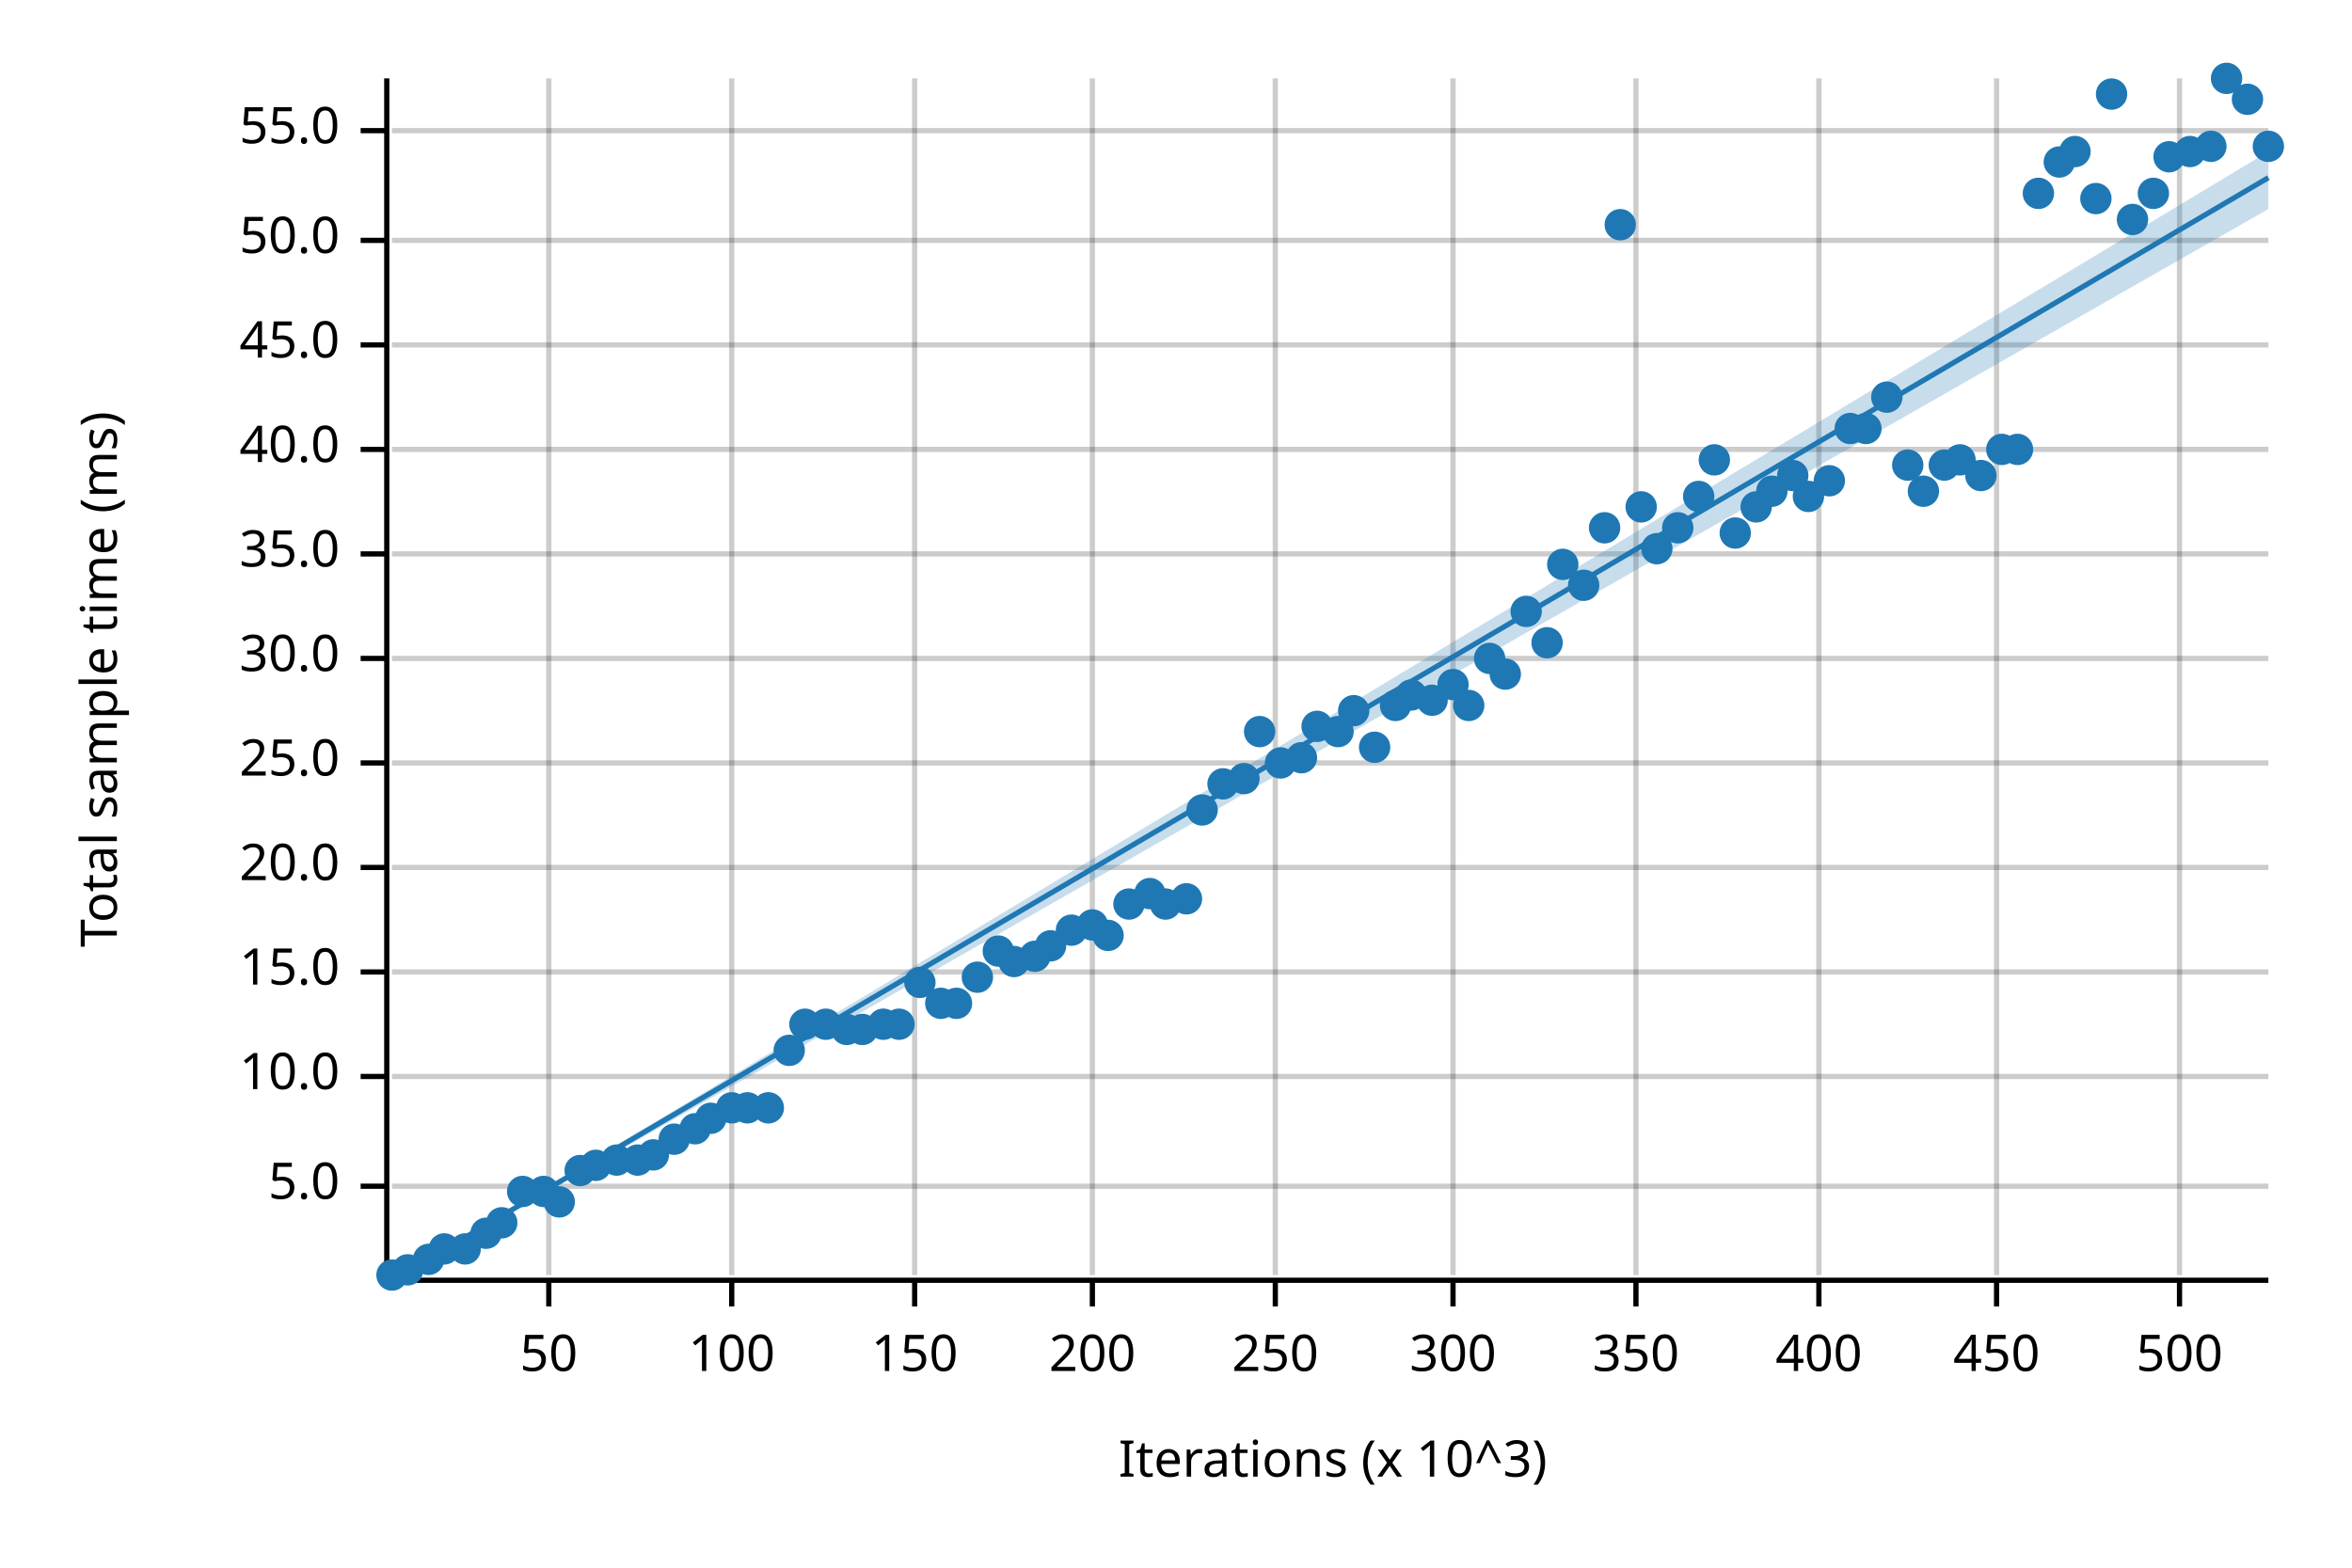
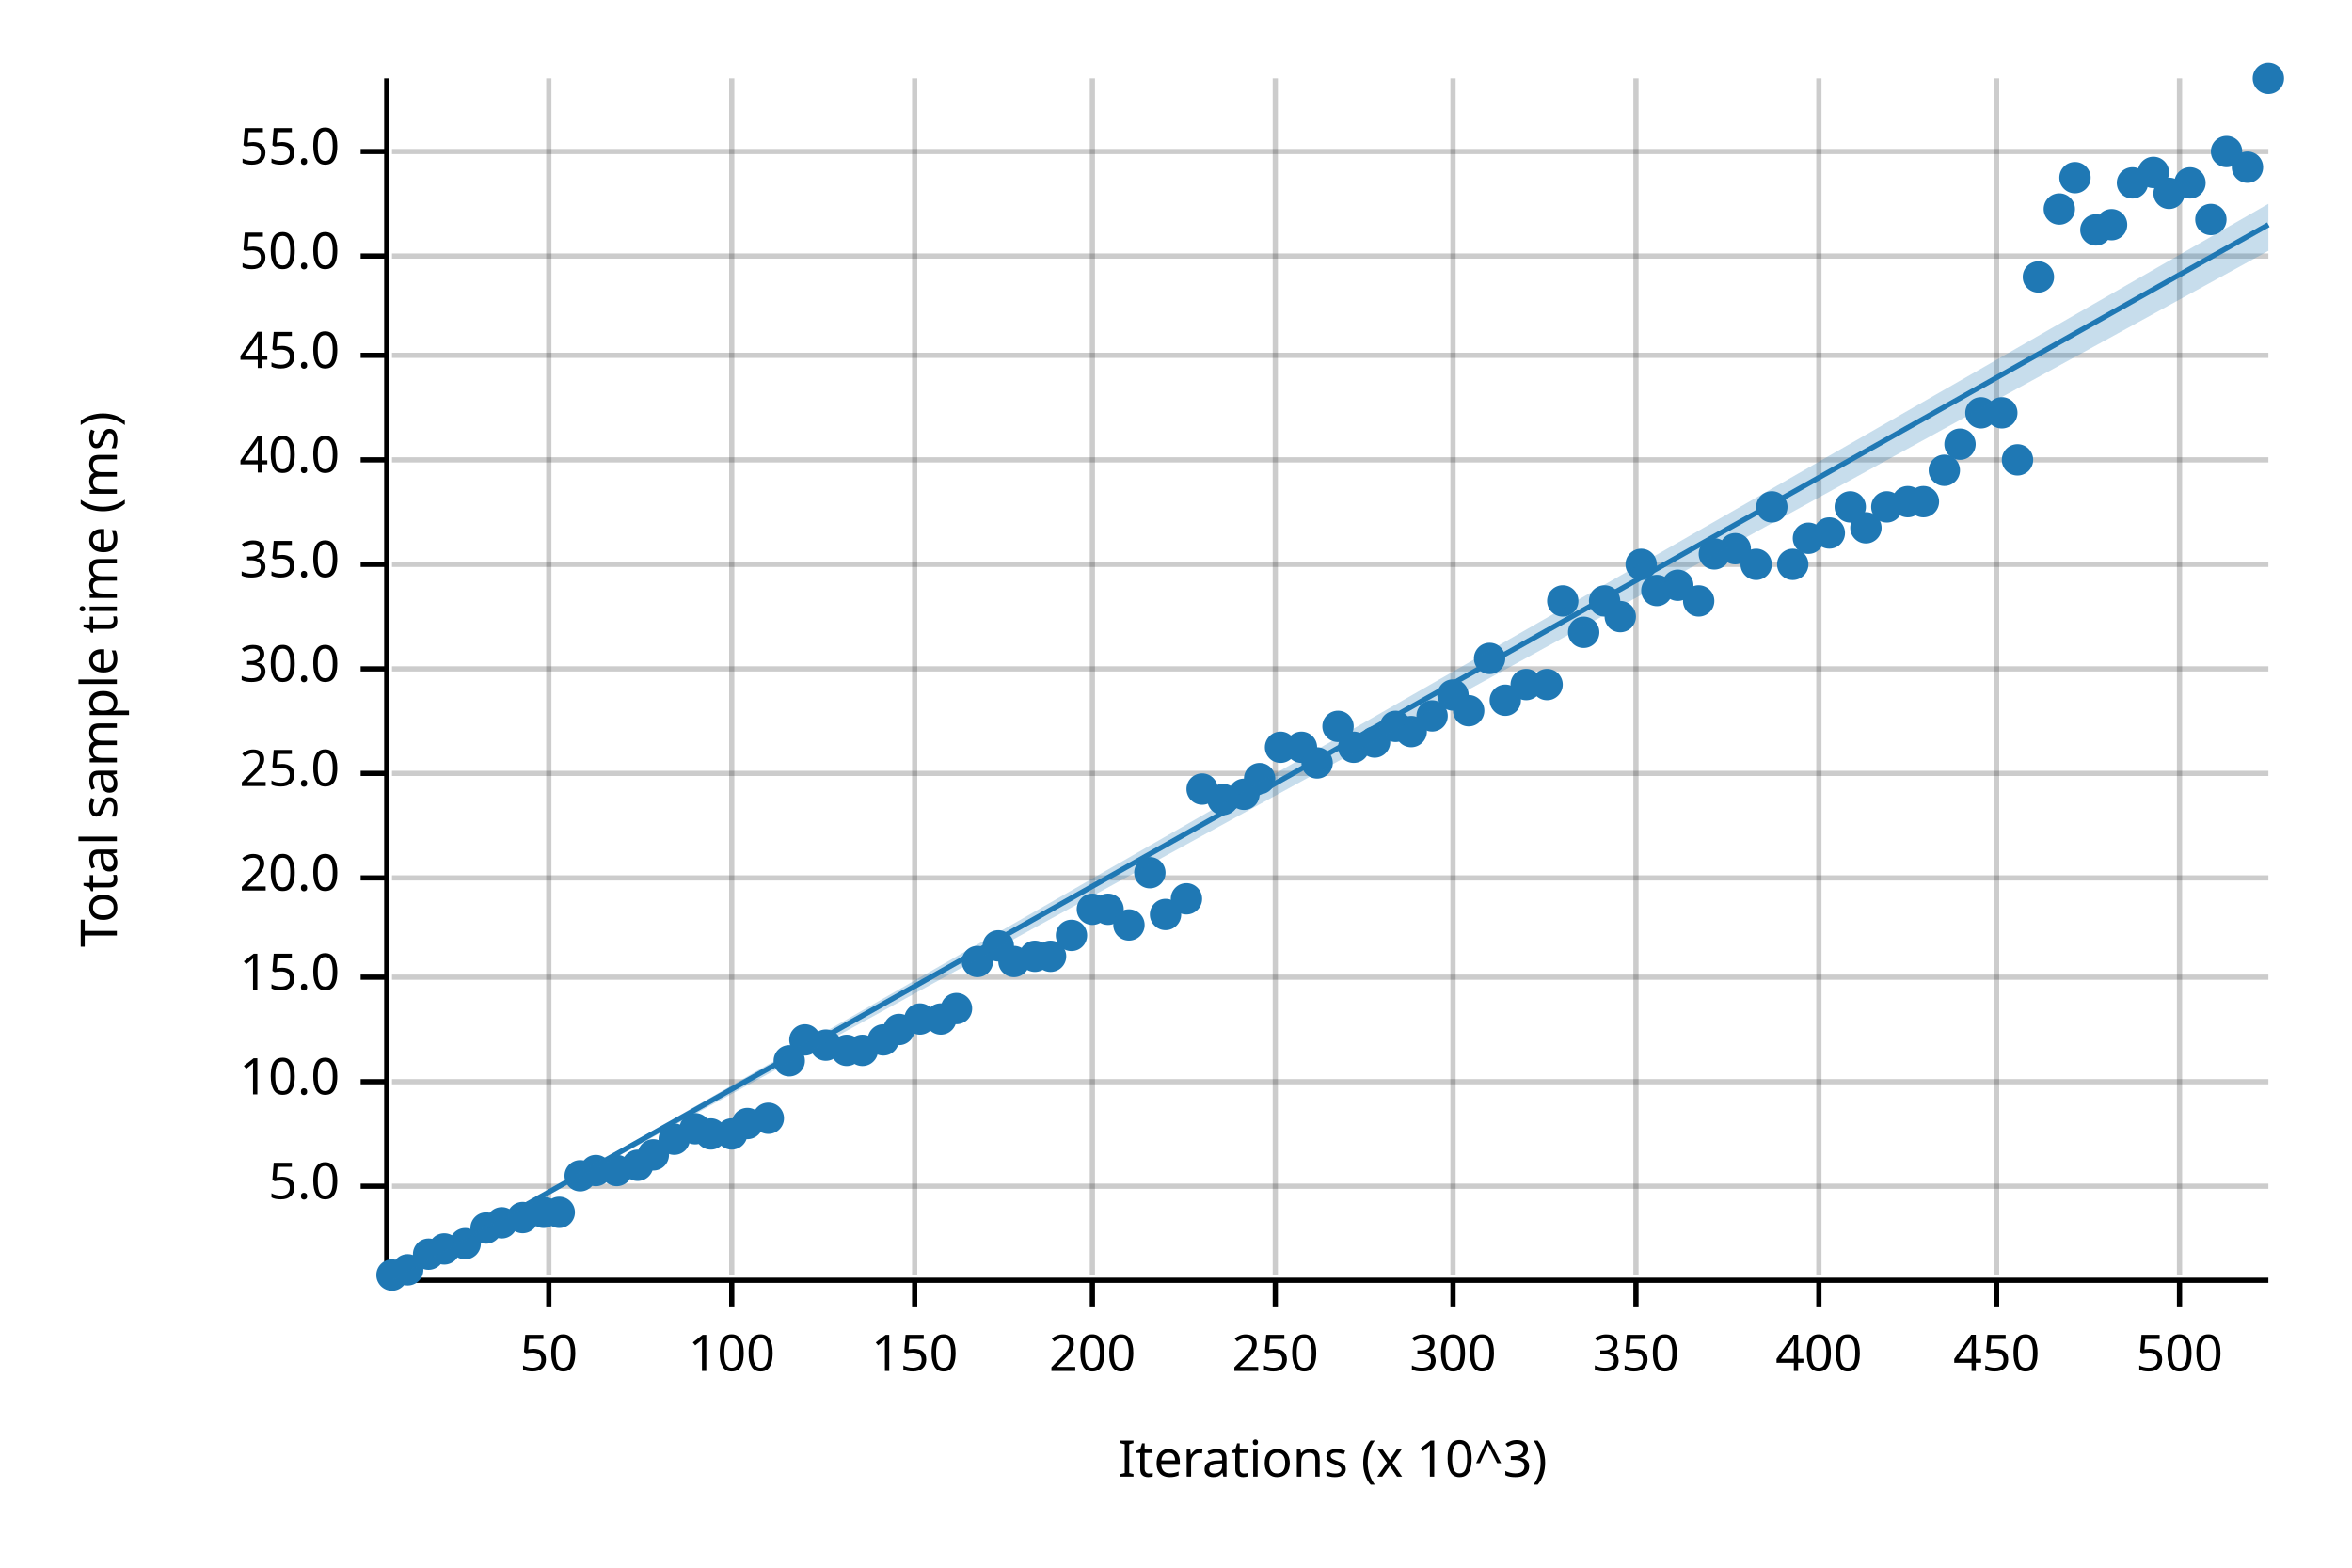
<svg xmlns="http://www.w3.org/2000/svg" width="450" height="300" viewBox="0 0 450 300">
  <text x="15" y="130" dy="0.76em" text-anchor="middle" font-family="sans-serif" font-size="9.677" opacity="1" fill="#000000" transform="rotate(270, 15, 130)">
Total sample time (ms)
</text>
  <text x="255" y="285" dy="-0.5ex" text-anchor="middle" font-family="sans-serif" font-size="9.677" opacity="1" fill="#000000">
Iterations (x 10^3)
</text>
  <line opacity="0.2" stroke="#000000" stroke-width="1" x1="105" y1="244" x2="105" y2="15" />
  <line opacity="0.2" stroke="#000000" stroke-width="1" x1="140" y1="244" x2="140" y2="15" />
  <line opacity="0.2" stroke="#000000" stroke-width="1" x1="175" y1="244" x2="175" y2="15" />
  <line opacity="0.2" stroke="#000000" stroke-width="1" x1="209" y1="244" x2="209" y2="15" />
  <line opacity="0.2" stroke="#000000" stroke-width="1" x1="244" y1="244" x2="244" y2="15" />
  <line opacity="0.2" stroke="#000000" stroke-width="1" x1="278" y1="244" x2="278" y2="15" />
  <line opacity="0.2" stroke="#000000" stroke-width="1" x1="313" y1="244" x2="313" y2="15" />
  <line opacity="0.2" stroke="#000000" stroke-width="1" x1="348" y1="244" x2="348" y2="15" />
  <line opacity="0.2" stroke="#000000" stroke-width="1" x1="382" y1="244" x2="382" y2="15" />
  <line opacity="0.2" stroke="#000000" stroke-width="1" x1="417" y1="244" x2="417" y2="15" />
  <line opacity="0.2" stroke="#000000" stroke-width="1" x1="75" y1="227" x2="434" y2="227" />
-   <line opacity="0.2" stroke="#000000" stroke-width="1" x1="75" y1="206" x2="434" y2="206" />
-   <line opacity="0.2" stroke="#000000" stroke-width="1" x1="75" y1="186" x2="434" y2="186" />
-   <line opacity="0.2" stroke="#000000" stroke-width="1" x1="75" y1="166" x2="434" y2="166" />
-   <line opacity="0.2" stroke="#000000" stroke-width="1" x1="75" y1="146" x2="434" y2="146" />
-   <line opacity="0.2" stroke="#000000" stroke-width="1" x1="75" y1="126" x2="434" y2="126" />
-   <line opacity="0.2" stroke="#000000" stroke-width="1" x1="75" y1="106" x2="434" y2="106" />
-   <line opacity="0.2" stroke="#000000" stroke-width="1" x1="75" y1="86" x2="434" y2="86" />
-   <line opacity="0.2" stroke="#000000" stroke-width="1" x1="75" y1="66" x2="434" y2="66" />
-   <line opacity="0.2" stroke="#000000" stroke-width="1" x1="75" y1="46" x2="434" y2="46" />
-   <line opacity="0.2" stroke="#000000" stroke-width="1" x1="75" y1="25" x2="434" y2="25" />
+   <line opacity="0.2" stroke="#000000" stroke-width="1" x1="75" y1="207" x2="434" y2="207" />
+   <line opacity="0.2" stroke="#000000" stroke-width="1" x1="75" y1="187" x2="434" y2="187" />
+   <line opacity="0.2" stroke="#000000" stroke-width="1" x1="75" y1="168" x2="434" y2="168" />
+   <line opacity="0.2" stroke="#000000" stroke-width="1" x1="75" y1="148" x2="434" y2="148" />
+   <line opacity="0.2" stroke="#000000" stroke-width="1" x1="75" y1="128" x2="434" y2="128" />
+   <line opacity="0.2" stroke="#000000" stroke-width="1" x1="75" y1="108" x2="434" y2="108" />
+   <line opacity="0.2" stroke="#000000" stroke-width="1" x1="75" y1="88" x2="434" y2="88" />
+   <line opacity="0.2" stroke="#000000" stroke-width="1" x1="75" y1="68" x2="434" y2="68" />
+   <line opacity="0.2" stroke="#000000" stroke-width="1" x1="75" y1="49" x2="434" y2="49" />
+   <line opacity="0.2" stroke="#000000" stroke-width="1" x1="75" y1="29" x2="434" y2="29" />
  <polyline fill="none" opacity="1" stroke="#000000" stroke-width="1" points="74,15 74,244 " />
  <text x="65" y="227" dy="0.5ex" text-anchor="end" font-family="sans-serif" font-size="9.677" opacity="1" fill="#000000">
5.0
</text>
  <polyline fill="none" opacity="1" stroke="#000000" stroke-width="1" points="69,227 74,227 " />
-   <text x="65" y="206" dy="0.5ex" text-anchor="end" font-family="sans-serif" font-size="9.677" opacity="1" fill="#000000">
+   <text x="65" y="207" dy="0.5ex" text-anchor="end" font-family="sans-serif" font-size="9.677" opacity="1" fill="#000000">
10.0
</text>
-   <polyline fill="none" opacity="1" stroke="#000000" stroke-width="1" points="69,206 74,206 " />
-   <text x="65" y="186" dy="0.5ex" text-anchor="end" font-family="sans-serif" font-size="9.677" opacity="1" fill="#000000">
+   <polyline fill="none" opacity="1" stroke="#000000" stroke-width="1" points="69,207 74,207 " />
+   <text x="65" y="187" dy="0.5ex" text-anchor="end" font-family="sans-serif" font-size="9.677" opacity="1" fill="#000000">
15.0
</text>
-   <polyline fill="none" opacity="1" stroke="#000000" stroke-width="1" points="69,186 74,186 " />
-   <text x="65" y="166" dy="0.5ex" text-anchor="end" font-family="sans-serif" font-size="9.677" opacity="1" fill="#000000">
+   <polyline fill="none" opacity="1" stroke="#000000" stroke-width="1" points="69,187 74,187 " />
+   <text x="65" y="168" dy="0.5ex" text-anchor="end" font-family="sans-serif" font-size="9.677" opacity="1" fill="#000000">
20.0
</text>
-   <polyline fill="none" opacity="1" stroke="#000000" stroke-width="1" points="69,166 74,166 " />
-   <text x="65" y="146" dy="0.5ex" text-anchor="end" font-family="sans-serif" font-size="9.677" opacity="1" fill="#000000">
+   <polyline fill="none" opacity="1" stroke="#000000" stroke-width="1" points="69,168 74,168 " />
+   <text x="65" y="148" dy="0.5ex" text-anchor="end" font-family="sans-serif" font-size="9.677" opacity="1" fill="#000000">
25.0
</text>
-   <polyline fill="none" opacity="1" stroke="#000000" stroke-width="1" points="69,146 74,146 " />
-   <text x="65" y="126" dy="0.5ex" text-anchor="end" font-family="sans-serif" font-size="9.677" opacity="1" fill="#000000">
+   <polyline fill="none" opacity="1" stroke="#000000" stroke-width="1" points="69,148 74,148 " />
+   <text x="65" y="128" dy="0.5ex" text-anchor="end" font-family="sans-serif" font-size="9.677" opacity="1" fill="#000000">
30.0
</text>
-   <polyline fill="none" opacity="1" stroke="#000000" stroke-width="1" points="69,126 74,126 " />
-   <text x="65" y="106" dy="0.5ex" text-anchor="end" font-family="sans-serif" font-size="9.677" opacity="1" fill="#000000">
+   <polyline fill="none" opacity="1" stroke="#000000" stroke-width="1" points="69,128 74,128 " />
+   <text x="65" y="108" dy="0.5ex" text-anchor="end" font-family="sans-serif" font-size="9.677" opacity="1" fill="#000000">
35.0
</text>
-   <polyline fill="none" opacity="1" stroke="#000000" stroke-width="1" points="69,106 74,106 " />
-   <text x="65" y="86" dy="0.5ex" text-anchor="end" font-family="sans-serif" font-size="9.677" opacity="1" fill="#000000">
+   <polyline fill="none" opacity="1" stroke="#000000" stroke-width="1" points="69,108 74,108 " />
+   <text x="65" y="88" dy="0.5ex" text-anchor="end" font-family="sans-serif" font-size="9.677" opacity="1" fill="#000000">
40.0
</text>
-   <polyline fill="none" opacity="1" stroke="#000000" stroke-width="1" points="69,86 74,86 " />
-   <text x="65" y="66" dy="0.5ex" text-anchor="end" font-family="sans-serif" font-size="9.677" opacity="1" fill="#000000">
+   <polyline fill="none" opacity="1" stroke="#000000" stroke-width="1" points="69,88 74,88 " />
+   <text x="65" y="68" dy="0.5ex" text-anchor="end" font-family="sans-serif" font-size="9.677" opacity="1" fill="#000000">
45.0
</text>
-   <polyline fill="none" opacity="1" stroke="#000000" stroke-width="1" points="69,66 74,66 " />
-   <text x="65" y="46" dy="0.5ex" text-anchor="end" font-family="sans-serif" font-size="9.677" opacity="1" fill="#000000">
+   <polyline fill="none" opacity="1" stroke="#000000" stroke-width="1" points="69,68 74,68 " />
+   <text x="65" y="49" dy="0.5ex" text-anchor="end" font-family="sans-serif" font-size="9.677" opacity="1" fill="#000000">
50.0
</text>
-   <polyline fill="none" opacity="1" stroke="#000000" stroke-width="1" points="69,46 74,46 " />
-   <text x="65" y="25" dy="0.5ex" text-anchor="end" font-family="sans-serif" font-size="9.677" opacity="1" fill="#000000">
+   <polyline fill="none" opacity="1" stroke="#000000" stroke-width="1" points="69,49 74,49 " />
+   <text x="65" y="29" dy="0.5ex" text-anchor="end" font-family="sans-serif" font-size="9.677" opacity="1" fill="#000000">
55.0
</text>
-   <polyline fill="none" opacity="1" stroke="#000000" stroke-width="1" points="69,25 74,25 " />
+   <polyline fill="none" opacity="1" stroke="#000000" stroke-width="1" points="69,29 74,29 " />
  <polyline fill="none" opacity="1" stroke="#000000" stroke-width="1" points="75,245 434,245 " />
  <text x="105" y="255" dy="0.76em" text-anchor="middle" font-family="sans-serif" font-size="9.677" opacity="1" fill="#000000">
50
</text>
  <polyline fill="none" opacity="1" stroke="#000000" stroke-width="1" points="105,245 105,250 " />
  <text x="140" y="255" dy="0.76em" text-anchor="middle" font-family="sans-serif" font-size="9.677" opacity="1" fill="#000000">
100
</text>
  <polyline fill="none" opacity="1" stroke="#000000" stroke-width="1" points="140,245 140,250 " />
  <text x="175" y="255" dy="0.76em" text-anchor="middle" font-family="sans-serif" font-size="9.677" opacity="1" fill="#000000">
150
</text>
  <polyline fill="none" opacity="1" stroke="#000000" stroke-width="1" points="175,245 175,250 " />
  <text x="209" y="255" dy="0.76em" text-anchor="middle" font-family="sans-serif" font-size="9.677" opacity="1" fill="#000000">
200
</text>
  <polyline fill="none" opacity="1" stroke="#000000" stroke-width="1" points="209,245 209,250 " />
  <text x="244" y="255" dy="0.76em" text-anchor="middle" font-family="sans-serif" font-size="9.677" opacity="1" fill="#000000">
250
</text>
  <polyline fill="none" opacity="1" stroke="#000000" stroke-width="1" points="244,245 244,250 " />
  <text x="278" y="255" dy="0.76em" text-anchor="middle" font-family="sans-serif" font-size="9.677" opacity="1" fill="#000000">
300
</text>
  <polyline fill="none" opacity="1" stroke="#000000" stroke-width="1" points="278,245 278,250 " />
  <text x="313" y="255" dy="0.76em" text-anchor="middle" font-family="sans-serif" font-size="9.677" opacity="1" fill="#000000">
350
</text>
  <polyline fill="none" opacity="1" stroke="#000000" stroke-width="1" points="313,245 313,250 " />
  <text x="348" y="255" dy="0.76em" text-anchor="middle" font-family="sans-serif" font-size="9.677" opacity="1" fill="#000000">
400
</text>
  <polyline fill="none" opacity="1" stroke="#000000" stroke-width="1" points="348,245 348,250 " />
  <text x="382" y="255" dy="0.76em" text-anchor="middle" font-family="sans-serif" font-size="9.677" opacity="1" fill="#000000">
450
</text>
  <polyline fill="none" opacity="1" stroke="#000000" stroke-width="1" points="382,245 382,250 " />
  <text x="417" y="255" dy="0.76em" text-anchor="middle" font-family="sans-serif" font-size="9.677" opacity="1" fill="#000000">
500
</text>
  <polyline fill="none" opacity="1" stroke="#000000" stroke-width="1" points="417,245 417,250 " />
  <circle cx="75" cy="244" r="3" opacity="1" fill="#1F78B4" stroke="none" stroke-width="1" />
  <circle cx="78" cy="243" r="3" opacity="1" fill="#1F78B4" stroke="none" stroke-width="1" />
-   <circle cx="82" cy="241" r="3" opacity="1" fill="#1F78B4" stroke="none" stroke-width="1" />
+   <circle cx="82" cy="240" r="3" opacity="1" fill="#1F78B4" stroke="none" stroke-width="1" />
  <circle cx="85" cy="239" r="3" opacity="1" fill="#1F78B4" stroke="none" stroke-width="1" />
-   <circle cx="89" cy="239" r="3" opacity="1" fill="#1F78B4" stroke="none" stroke-width="1" />
-   <circle cx="93" cy="236" r="3" opacity="1" fill="#1F78B4" stroke="none" stroke-width="1" />
+   <circle cx="89" cy="238" r="3" opacity="1" fill="#1F78B4" stroke="none" stroke-width="1" />
+   <circle cx="93" cy="235" r="3" opacity="1" fill="#1F78B4" stroke="none" stroke-width="1" />
  <circle cx="96" cy="234" r="3" opacity="1" fill="#1F78B4" stroke="none" stroke-width="1" />
-   <circle cx="100" cy="228" r="3" opacity="1" fill="#1F78B4" stroke="none" stroke-width="1" />
-   <circle cx="104" cy="228" r="3" opacity="1" fill="#1F78B4" stroke="none" stroke-width="1" />
-   <circle cx="107" cy="230" r="3" opacity="1" fill="#1F78B4" stroke="none" stroke-width="1" />
-   <circle cx="111" cy="224" r="3" opacity="1" fill="#1F78B4" stroke="none" stroke-width="1" />
-   <circle cx="114" cy="223" r="3" opacity="1" fill="#1F78B4" stroke="none" stroke-width="1" />
-   <circle cx="118" cy="222" r="3" opacity="1" fill="#1F78B4" stroke="none" stroke-width="1" />
-   <circle cx="122" cy="222" r="3" opacity="1" fill="#1F78B4" stroke="none" stroke-width="1" />
+   <circle cx="100" cy="233" r="3" opacity="1" fill="#1F78B4" stroke="none" stroke-width="1" />
+   <circle cx="104" cy="232" r="3" opacity="1" fill="#1F78B4" stroke="none" stroke-width="1" />
+   <circle cx="107" cy="232" r="3" opacity="1" fill="#1F78B4" stroke="none" stroke-width="1" />
+   <circle cx="111" cy="225" r="3" opacity="1" fill="#1F78B4" stroke="none" stroke-width="1" />
+   <circle cx="114" cy="224" r="3" opacity="1" fill="#1F78B4" stroke="none" stroke-width="1" />
+   <circle cx="118" cy="224" r="3" opacity="1" fill="#1F78B4" stroke="none" stroke-width="1" />
+   <circle cx="122" cy="223" r="3" opacity="1" fill="#1F78B4" stroke="none" stroke-width="1" />
  <circle cx="125" cy="221" r="3" opacity="1" fill="#1F78B4" stroke="none" stroke-width="1" />
  <circle cx="129" cy="218" r="3" opacity="1" fill="#1F78B4" stroke="none" stroke-width="1" />
  <circle cx="133" cy="216" r="3" opacity="1" fill="#1F78B4" stroke="none" stroke-width="1" />
-   <circle cx="136" cy="214" r="3" opacity="1" fill="#1F78B4" stroke="none" stroke-width="1" />
-   <circle cx="140" cy="212" r="3" opacity="1" fill="#1F78B4" stroke="none" stroke-width="1" />
-   <circle cx="143" cy="212" r="3" opacity="1" fill="#1F78B4" stroke="none" stroke-width="1" />
-   <circle cx="147" cy="212" r="3" opacity="1" fill="#1F78B4" stroke="none" stroke-width="1" />
-   <circle cx="151" cy="201" r="3" opacity="1" fill="#1F78B4" stroke="none" stroke-width="1" />
-   <circle cx="154" cy="196" r="3" opacity="1" fill="#1F78B4" stroke="none" stroke-width="1" />
-   <circle cx="158" cy="196" r="3" opacity="1" fill="#1F78B4" stroke="none" stroke-width="1" />
-   <circle cx="162" cy="197" r="3" opacity="1" fill="#1F78B4" stroke="none" stroke-width="1" />
-   <circle cx="165" cy="197" r="3" opacity="1" fill="#1F78B4" stroke="none" stroke-width="1" />
-   <circle cx="169" cy="196" r="3" opacity="1" fill="#1F78B4" stroke="none" stroke-width="1" />
-   <circle cx="172" cy="196" r="3" opacity="1" fill="#1F78B4" stroke="none" stroke-width="1" />
-   <circle cx="176" cy="188" r="3" opacity="1" fill="#1F78B4" stroke="none" stroke-width="1" />
-   <circle cx="180" cy="192" r="3" opacity="1" fill="#1F78B4" stroke="none" stroke-width="1" />
-   <circle cx="183" cy="192" r="3" opacity="1" fill="#1F78B4" stroke="none" stroke-width="1" />
-   <circle cx="187" cy="187" r="3" opacity="1" fill="#1F78B4" stroke="none" stroke-width="1" />
-   <circle cx="191" cy="182" r="3" opacity="1" fill="#1F78B4" stroke="none" stroke-width="1" />
+   <circle cx="136" cy="217" r="3" opacity="1" fill="#1F78B4" stroke="none" stroke-width="1" />
+   <circle cx="140" cy="217" r="3" opacity="1" fill="#1F78B4" stroke="none" stroke-width="1" />
+   <circle cx="143" cy="215" r="3" opacity="1" fill="#1F78B4" stroke="none" stroke-width="1" />
+   <circle cx="147" cy="214" r="3" opacity="1" fill="#1F78B4" stroke="none" stroke-width="1" />
+   <circle cx="151" cy="203" r="3" opacity="1" fill="#1F78B4" stroke="none" stroke-width="1" />
+   <circle cx="154" cy="199" r="3" opacity="1" fill="#1F78B4" stroke="none" stroke-width="1" />
+   <circle cx="158" cy="200" r="3" opacity="1" fill="#1F78B4" stroke="none" stroke-width="1" />
+   <circle cx="162" cy="201" r="3" opacity="1" fill="#1F78B4" stroke="none" stroke-width="1" />
+   <circle cx="165" cy="201" r="3" opacity="1" fill="#1F78B4" stroke="none" stroke-width="1" />
+   <circle cx="169" cy="199" r="3" opacity="1" fill="#1F78B4" stroke="none" stroke-width="1" />
+   <circle cx="172" cy="197" r="3" opacity="1" fill="#1F78B4" stroke="none" stroke-width="1" />
+   <circle cx="176" cy="195" r="3" opacity="1" fill="#1F78B4" stroke="none" stroke-width="1" />
+   <circle cx="180" cy="195" r="3" opacity="1" fill="#1F78B4" stroke="none" stroke-width="1" />
+   <circle cx="183" cy="193" r="3" opacity="1" fill="#1F78B4" stroke="none" stroke-width="1" />
+   <circle cx="187" cy="184" r="3" opacity="1" fill="#1F78B4" stroke="none" stroke-width="1" />
+   <circle cx="191" cy="181" r="3" opacity="1" fill="#1F78B4" stroke="none" stroke-width="1" />
  <circle cx="194" cy="184" r="3" opacity="1" fill="#1F78B4" stroke="none" stroke-width="1" />
  <circle cx="198" cy="183" r="3" opacity="1" fill="#1F78B4" stroke="none" stroke-width="1" />
-   <circle cx="201" cy="181" r="3" opacity="1" fill="#1F78B4" stroke="none" stroke-width="1" />
-   <circle cx="205" cy="178" r="3" opacity="1" fill="#1F78B4" stroke="none" stroke-width="1" />
-   <circle cx="209" cy="177" r="3" opacity="1" fill="#1F78B4" stroke="none" stroke-width="1" />
-   <circle cx="212" cy="179" r="3" opacity="1" fill="#1F78B4" stroke="none" stroke-width="1" />
-   <circle cx="216" cy="173" r="3" opacity="1" fill="#1F78B4" stroke="none" stroke-width="1" />
-   <circle cx="220" cy="171" r="3" opacity="1" fill="#1F78B4" stroke="none" stroke-width="1" />
-   <circle cx="223" cy="173" r="3" opacity="1" fill="#1F78B4" stroke="none" stroke-width="1" />
+   <circle cx="201" cy="183" r="3" opacity="1" fill="#1F78B4" stroke="none" stroke-width="1" />
+   <circle cx="205" cy="179" r="3" opacity="1" fill="#1F78B4" stroke="none" stroke-width="1" />
+   <circle cx="209" cy="174" r="3" opacity="1" fill="#1F78B4" stroke="none" stroke-width="1" />
+   <circle cx="212" cy="174" r="3" opacity="1" fill="#1F78B4" stroke="none" stroke-width="1" />
+   <circle cx="216" cy="177" r="3" opacity="1" fill="#1F78B4" stroke="none" stroke-width="1" />
+   <circle cx="220" cy="167" r="3" opacity="1" fill="#1F78B4" stroke="none" stroke-width="1" />
+   <circle cx="223" cy="175" r="3" opacity="1" fill="#1F78B4" stroke="none" stroke-width="1" />
  <circle cx="227" cy="172" r="3" opacity="1" fill="#1F78B4" stroke="none" stroke-width="1" />
-   <circle cx="230" cy="155" r="3" opacity="1" fill="#1F78B4" stroke="none" stroke-width="1" />
-   <circle cx="234" cy="150" r="3" opacity="1" fill="#1F78B4" stroke="none" stroke-width="1" />
-   <circle cx="238" cy="149" r="3" opacity="1" fill="#1F78B4" stroke="none" stroke-width="1" />
-   <circle cx="241" cy="140" r="3" opacity="1" fill="#1F78B4" stroke="none" stroke-width="1" />
-   <circle cx="245" cy="146" r="3" opacity="1" fill="#1F78B4" stroke="none" stroke-width="1" />
-   <circle cx="249" cy="145" r="3" opacity="1" fill="#1F78B4" stroke="none" stroke-width="1" />
-   <circle cx="252" cy="139" r="3" opacity="1" fill="#1F78B4" stroke="none" stroke-width="1" />
-   <circle cx="256" cy="140" r="3" opacity="1" fill="#1F78B4" stroke="none" stroke-width="1" />
-   <circle cx="259" cy="136" r="3" opacity="1" fill="#1F78B4" stroke="none" stroke-width="1" />
-   <circle cx="263" cy="143" r="3" opacity="1" fill="#1F78B4" stroke="none" stroke-width="1" />
-   <circle cx="267" cy="135" r="3" opacity="1" fill="#1F78B4" stroke="none" stroke-width="1" />
-   <circle cx="270" cy="133" r="3" opacity="1" fill="#1F78B4" stroke="none" stroke-width="1" />
-   <circle cx="274" cy="134" r="3" opacity="1" fill="#1F78B4" stroke="none" stroke-width="1" />
-   <circle cx="278" cy="131" r="3" opacity="1" fill="#1F78B4" stroke="none" stroke-width="1" />
-   <circle cx="281" cy="135" r="3" opacity="1" fill="#1F78B4" stroke="none" stroke-width="1" />
+   <circle cx="230" cy="151" r="3" opacity="1" fill="#1F78B4" stroke="none" stroke-width="1" />
+   <circle cx="234" cy="153" r="3" opacity="1" fill="#1F78B4" stroke="none" stroke-width="1" />
+   <circle cx="238" cy="152" r="3" opacity="1" fill="#1F78B4" stroke="none" stroke-width="1" />
+   <circle cx="241" cy="149" r="3" opacity="1" fill="#1F78B4" stroke="none" stroke-width="1" />
+   <circle cx="245" cy="143" r="3" opacity="1" fill="#1F78B4" stroke="none" stroke-width="1" />
+   <circle cx="249" cy="143" r="3" opacity="1" fill="#1F78B4" stroke="none" stroke-width="1" />
+   <circle cx="252" cy="146" r="3" opacity="1" fill="#1F78B4" stroke="none" stroke-width="1" />
+   <circle cx="256" cy="139" r="3" opacity="1" fill="#1F78B4" stroke="none" stroke-width="1" />
+   <circle cx="259" cy="143" r="3" opacity="1" fill="#1F78B4" stroke="none" stroke-width="1" />
+   <circle cx="263" cy="142" r="3" opacity="1" fill="#1F78B4" stroke="none" stroke-width="1" />
+   <circle cx="267" cy="139" r="3" opacity="1" fill="#1F78B4" stroke="none" stroke-width="1" />
+   <circle cx="270" cy="140" r="3" opacity="1" fill="#1F78B4" stroke="none" stroke-width="1" />
+   <circle cx="274" cy="137" r="3" opacity="1" fill="#1F78B4" stroke="none" stroke-width="1" />
+   <circle cx="278" cy="133" r="3" opacity="1" fill="#1F78B4" stroke="none" stroke-width="1" />
+   <circle cx="281" cy="136" r="3" opacity="1" fill="#1F78B4" stroke="none" stroke-width="1" />
  <circle cx="285" cy="126" r="3" opacity="1" fill="#1F78B4" stroke="none" stroke-width="1" />
-   <circle cx="288" cy="129" r="3" opacity="1" fill="#1F78B4" stroke="none" stroke-width="1" />
-   <circle cx="292" cy="117" r="3" opacity="1" fill="#1F78B4" stroke="none" stroke-width="1" />
-   <circle cx="296" cy="123" r="3" opacity="1" fill="#1F78B4" stroke="none" stroke-width="1" />
-   <circle cx="299" cy="108" r="3" opacity="1" fill="#1F78B4" stroke="none" stroke-width="1" />
-   <circle cx="303" cy="112" r="3" opacity="1" fill="#1F78B4" stroke="none" stroke-width="1" />
-   <circle cx="307" cy="101" r="3" opacity="1" fill="#1F78B4" stroke="none" stroke-width="1" />
-   <circle cx="310" cy="43" r="3" opacity="1" fill="#1F78B4" stroke="none" stroke-width="1" />
-   <circle cx="314" cy="97" r="3" opacity="1" fill="#1F78B4" stroke="none" stroke-width="1" />
-   <circle cx="317" cy="105" r="3" opacity="1" fill="#1F78B4" stroke="none" stroke-width="1" />
-   <circle cx="321" cy="101" r="3" opacity="1" fill="#1F78B4" stroke="none" stroke-width="1" />
-   <circle cx="325" cy="95" r="3" opacity="1" fill="#1F78B4" stroke="none" stroke-width="1" />
-   <circle cx="328" cy="88" r="3" opacity="1" fill="#1F78B4" stroke="none" stroke-width="1" />
-   <circle cx="332" cy="102" r="3" opacity="1" fill="#1F78B4" stroke="none" stroke-width="1" />
-   <circle cx="336" cy="97" r="3" opacity="1" fill="#1F78B4" stroke="none" stroke-width="1" />
-   <circle cx="339" cy="94" r="3" opacity="1" fill="#1F78B4" stroke="none" stroke-width="1" />
-   <circle cx="343" cy="91" r="3" opacity="1" fill="#1F78B4" stroke="none" stroke-width="1" />
-   <circle cx="346" cy="95" r="3" opacity="1" fill="#1F78B4" stroke="none" stroke-width="1" />
-   <circle cx="350" cy="92" r="3" opacity="1" fill="#1F78B4" stroke="none" stroke-width="1" />
-   <circle cx="354" cy="82" r="3" opacity="1" fill="#1F78B4" stroke="none" stroke-width="1" />
-   <circle cx="357" cy="82" r="3" opacity="1" fill="#1F78B4" stroke="none" stroke-width="1" />
-   <circle cx="361" cy="76" r="3" opacity="1" fill="#1F78B4" stroke="none" stroke-width="1" />
-   <circle cx="365" cy="89" r="3" opacity="1" fill="#1F78B4" stroke="none" stroke-width="1" />
-   <circle cx="368" cy="94" r="3" opacity="1" fill="#1F78B4" stroke="none" stroke-width="1" />
-   <circle cx="372" cy="89" r="3" opacity="1" fill="#1F78B4" stroke="none" stroke-width="1" />
-   <circle cx="375" cy="88" r="3" opacity="1" fill="#1F78B4" stroke="none" stroke-width="1" />
-   <circle cx="379" cy="91" r="3" opacity="1" fill="#1F78B4" stroke="none" stroke-width="1" />
-   <circle cx="383" cy="86" r="3" opacity="1" fill="#1F78B4" stroke="none" stroke-width="1" />
-   <circle cx="386" cy="86" r="3" opacity="1" fill="#1F78B4" stroke="none" stroke-width="1" />
-   <circle cx="390" cy="37" r="3" opacity="1" fill="#1F78B4" stroke="none" stroke-width="1" />
-   <circle cx="394" cy="31" r="3" opacity="1" fill="#1F78B4" stroke="none" stroke-width="1" />
-   <circle cx="397" cy="29" r="3" opacity="1" fill="#1F78B4" stroke="none" stroke-width="1" />
-   <circle cx="401" cy="38" r="3" opacity="1" fill="#1F78B4" stroke="none" stroke-width="1" />
-   <circle cx="404" cy="18" r="3" opacity="1" fill="#1F78B4" stroke="none" stroke-width="1" />
-   <circle cx="408" cy="42" r="3" opacity="1" fill="#1F78B4" stroke="none" stroke-width="1" />
-   <circle cx="412" cy="37" r="3" opacity="1" fill="#1F78B4" stroke="none" stroke-width="1" />
-   <circle cx="415" cy="30" r="3" opacity="1" fill="#1F78B4" stroke="none" stroke-width="1" />
-   <circle cx="419" cy="29" r="3" opacity="1" fill="#1F78B4" stroke="none" stroke-width="1" />
-   <circle cx="423" cy="28" r="3" opacity="1" fill="#1F78B4" stroke="none" stroke-width="1" />
-   <circle cx="426" cy="15" r="3" opacity="1" fill="#1F78B4" stroke="none" stroke-width="1" />
-   <circle cx="430" cy="19" r="3" opacity="1" fill="#1F78B4" stroke="none" stroke-width="1" />
-   <circle cx="434" cy="28" r="3" opacity="1" fill="#1F78B4" stroke="none" stroke-width="1" />
-   <polyline fill="none" opacity="1" stroke="#1F78B4" stroke-width="1" points="75,245 434,34 " />
-   <polygon opacity="0.25" fill="#1F78B4" points="75,245 434,40 434,29 " />
+   <circle cx="288" cy="134" r="3" opacity="1" fill="#1F78B4" stroke="none" stroke-width="1" />
+   <circle cx="292" cy="131" r="3" opacity="1" fill="#1F78B4" stroke="none" stroke-width="1" />
+   <circle cx="296" cy="131" r="3" opacity="1" fill="#1F78B4" stroke="none" stroke-width="1" />
+   <circle cx="299" cy="115" r="3" opacity="1" fill="#1F78B4" stroke="none" stroke-width="1" />
+   <circle cx="303" cy="121" r="3" opacity="1" fill="#1F78B4" stroke="none" stroke-width="1" />
+   <circle cx="307" cy="115" r="3" opacity="1" fill="#1F78B4" stroke="none" stroke-width="1" />
+   <circle cx="310" cy="118" r="3" opacity="1" fill="#1F78B4" stroke="none" stroke-width="1" />
+   <circle cx="314" cy="108" r="3" opacity="1" fill="#1F78B4" stroke="none" stroke-width="1" />
+   <circle cx="317" cy="113" r="3" opacity="1" fill="#1F78B4" stroke="none" stroke-width="1" />
+   <circle cx="321" cy="112" r="3" opacity="1" fill="#1F78B4" stroke="none" stroke-width="1" />
+   <circle cx="325" cy="115" r="3" opacity="1" fill="#1F78B4" stroke="none" stroke-width="1" />
+   <circle cx="328" cy="106" r="3" opacity="1" fill="#1F78B4" stroke="none" stroke-width="1" />
+   <circle cx="332" cy="105" r="3" opacity="1" fill="#1F78B4" stroke="none" stroke-width="1" />
+   <circle cx="336" cy="108" r="3" opacity="1" fill="#1F78B4" stroke="none" stroke-width="1" />
+   <circle cx="339" cy="97" r="3" opacity="1" fill="#1F78B4" stroke="none" stroke-width="1" />
+   <circle cx="343" cy="108" r="3" opacity="1" fill="#1F78B4" stroke="none" stroke-width="1" />
+   <circle cx="346" cy="103" r="3" opacity="1" fill="#1F78B4" stroke="none" stroke-width="1" />
+   <circle cx="350" cy="102" r="3" opacity="1" fill="#1F78B4" stroke="none" stroke-width="1" />
+   <circle cx="354" cy="97" r="3" opacity="1" fill="#1F78B4" stroke="none" stroke-width="1" />
+   <circle cx="357" cy="101" r="3" opacity="1" fill="#1F78B4" stroke="none" stroke-width="1" />
+   <circle cx="361" cy="97" r="3" opacity="1" fill="#1F78B4" stroke="none" stroke-width="1" />
+   <circle cx="365" cy="96" r="3" opacity="1" fill="#1F78B4" stroke="none" stroke-width="1" />
+   <circle cx="368" cy="96" r="3" opacity="1" fill="#1F78B4" stroke="none" stroke-width="1" />
+   <circle cx="372" cy="90" r="3" opacity="1" fill="#1F78B4" stroke="none" stroke-width="1" />
+   <circle cx="375" cy="85" r="3" opacity="1" fill="#1F78B4" stroke="none" stroke-width="1" />
+   <circle cx="379" cy="79" r="3" opacity="1" fill="#1F78B4" stroke="none" stroke-width="1" />
+   <circle cx="383" cy="79" r="3" opacity="1" fill="#1F78B4" stroke="none" stroke-width="1" />
+   <circle cx="386" cy="88" r="3" opacity="1" fill="#1F78B4" stroke="none" stroke-width="1" />
+   <circle cx="390" cy="53" r="3" opacity="1" fill="#1F78B4" stroke="none" stroke-width="1" />
+   <circle cx="394" cy="40" r="3" opacity="1" fill="#1F78B4" stroke="none" stroke-width="1" />
+   <circle cx="397" cy="34" r="3" opacity="1" fill="#1F78B4" stroke="none" stroke-width="1" />
+   <circle cx="401" cy="44" r="3" opacity="1" fill="#1F78B4" stroke="none" stroke-width="1" />
+   <circle cx="404" cy="43" r="3" opacity="1" fill="#1F78B4" stroke="none" stroke-width="1" />
+   <circle cx="408" cy="35" r="3" opacity="1" fill="#1F78B4" stroke="none" stroke-width="1" />
+   <circle cx="412" cy="33" r="3" opacity="1" fill="#1F78B4" stroke="none" stroke-width="1" />
+   <circle cx="415" cy="37" r="3" opacity="1" fill="#1F78B4" stroke="none" stroke-width="1" />
+   <circle cx="419" cy="35" r="3" opacity="1" fill="#1F78B4" stroke="none" stroke-width="1" />
+   <circle cx="423" cy="42" r="3" opacity="1" fill="#1F78B4" stroke="none" stroke-width="1" />
+   <circle cx="426" cy="29" r="3" opacity="1" fill="#1F78B4" stroke="none" stroke-width="1" />
+   <circle cx="430" cy="32" r="3" opacity="1" fill="#1F78B4" stroke="none" stroke-width="1" />
+   <circle cx="434" cy="15" r="3" opacity="1" fill="#1F78B4" stroke="none" stroke-width="1" />
+   <polyline fill="none" opacity="1" stroke="#1F78B4" stroke-width="1" points="75,245 434,43 " />
+   <polygon opacity="0.25" fill="#1F78B4" points="75,245 434,48 434,39 " />
</svg>
